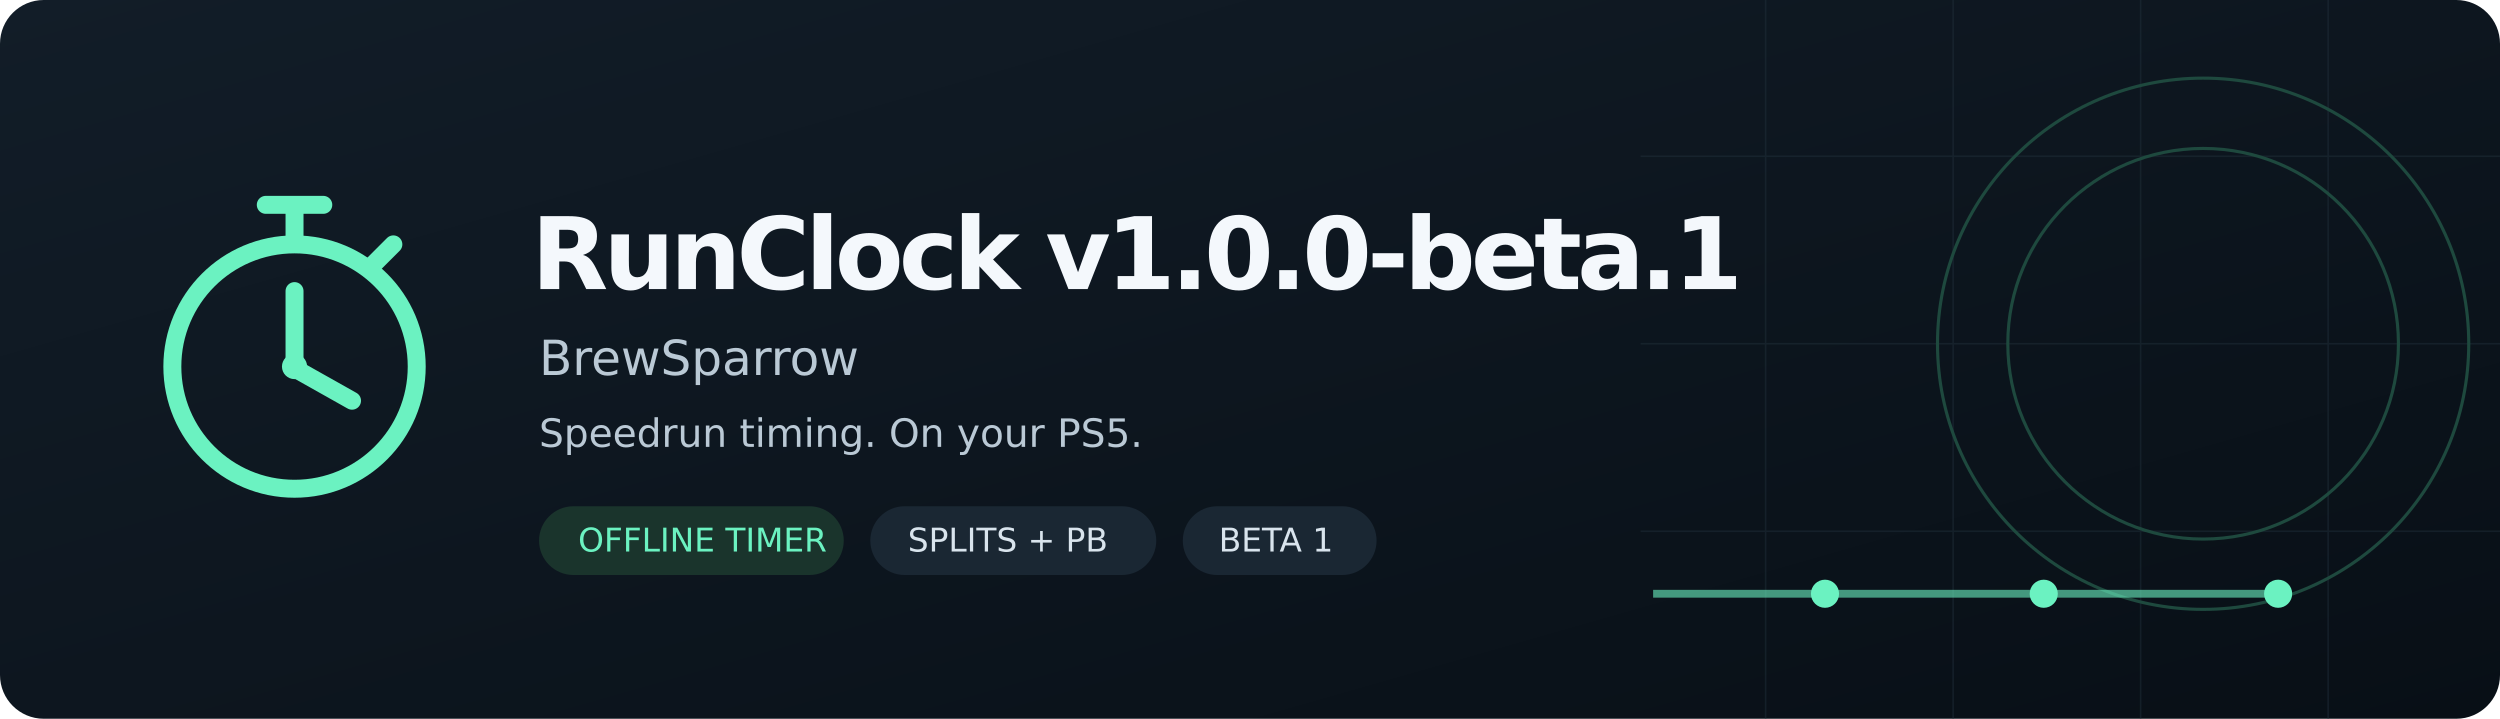
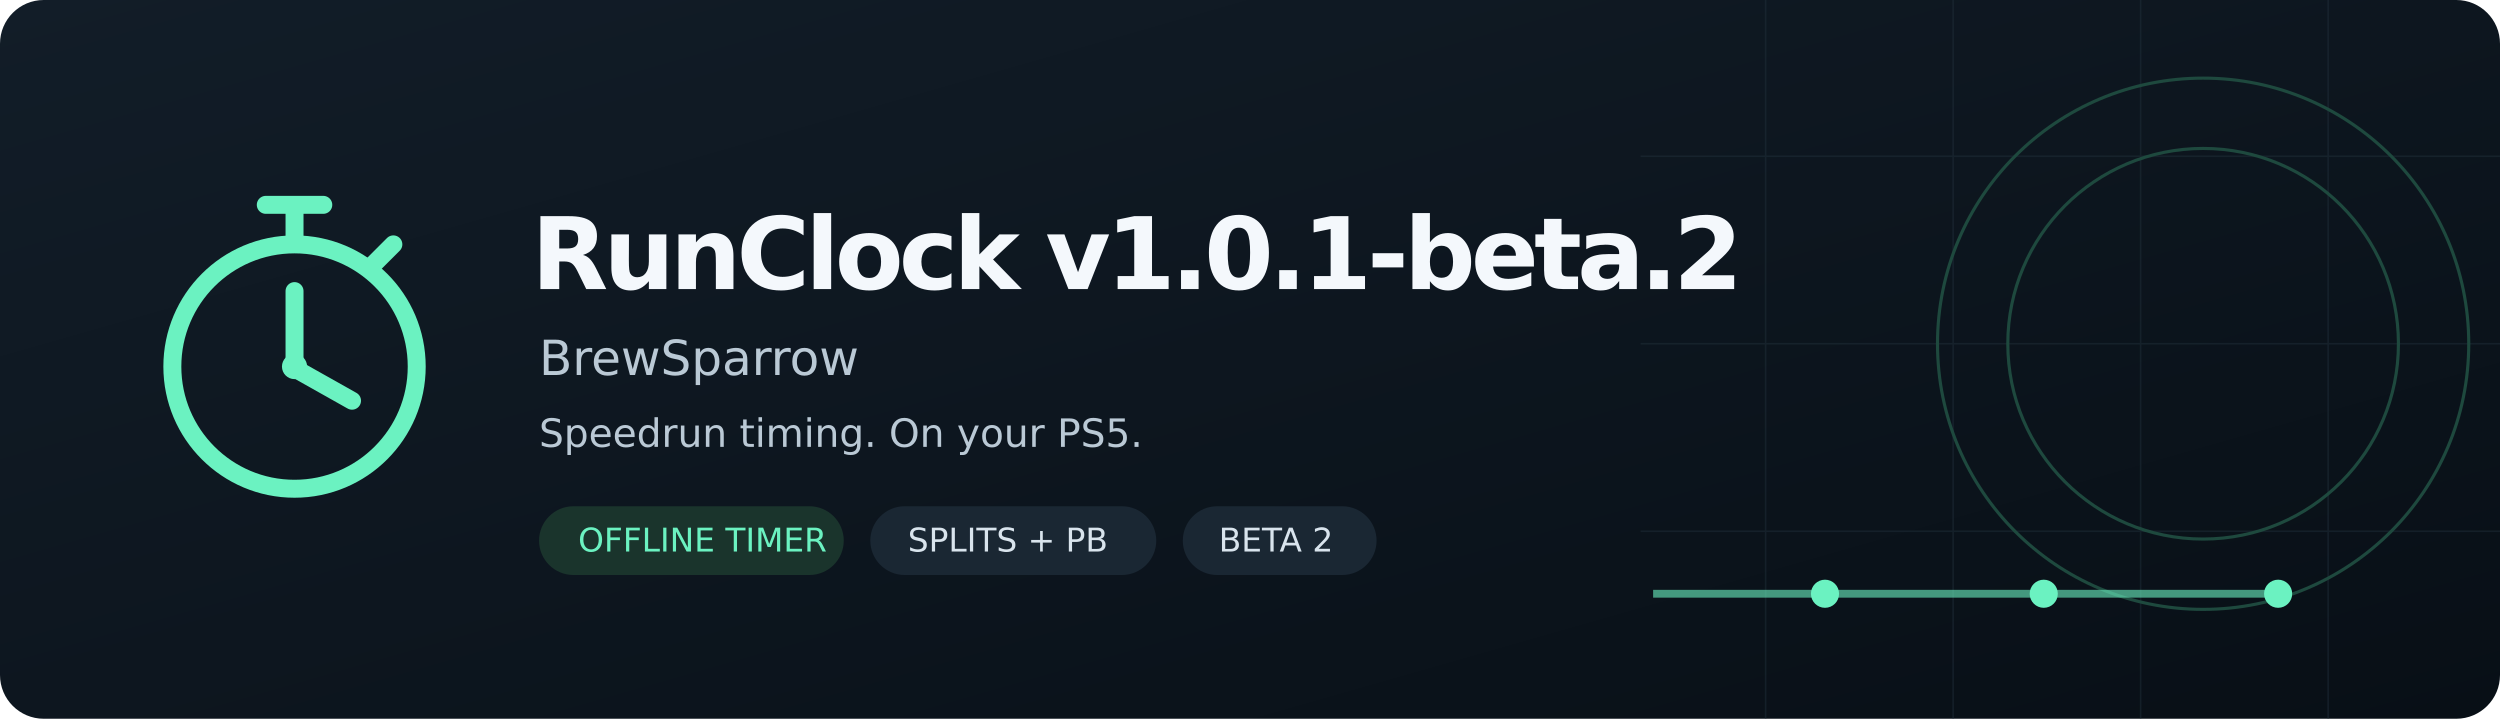
- <svg xmlns="http://www.w3.org/2000/svg" width="1600" height="460" viewBox="0 0 1600 460" role="img" aria-label="RunClock v1.0.0-beta.1 by BrewSparrow: offline speedrun timing for PS5">
+ <svg xmlns="http://www.w3.org/2000/svg" width="1600" height="460" viewBox="0 0 1600 460" role="img" aria-label="RunClock v1.0.1-beta.2 by BrewSparrow: offline speedrun timing for PS5">
  <defs>
    <linearGradient id="bg" x2="1" y2="1">
      <stop stop-color="#121D28" />
      <stop offset="1" stop-color="#080F16" />
    </linearGradient>
  </defs>
  <rect width="1600" height="460" rx="28" fill="url(#bg)" />
  <path d="M1130 0v460M1250 0v460M1370 0v460M1490 0v460M1050 100h550M1050 220h550M1050 340h550" stroke="#22313C" opacity=".45" />
  <circle cx="1410" cy="220" r="170" fill="none" stroke="#1E493E" stroke-width="2" />
  <circle cx="1410" cy="220" r="125" fill="none" stroke="#1E493E" stroke-width="2" />
  <g transform="translate(85 115) scale(1.15)">
    <g fill="none" stroke="#6BF2C1" stroke-width="10" stroke-linecap="round" stroke-linejoin="round">
      <path d="M74 14h32m-16 0v18m43 16 12-12" />
      <circle cx="90" cy="104" r="68" />
      <path d="M90 62v43l32 18" />
    </g>
    <circle cx="90" cy="104" r="7" fill="#6BF2C1" />
  </g>
-   <text x="340" y="185" font-family="DejaVu Sans,sans-serif" font-size="64" font-weight="700" fill="#F4F8FC" letter-spacing="-3">RunClock v1.0.0-beta.1</text>
+   <text x="340" y="185" font-family="DejaVu Sans,sans-serif" font-size="64" font-weight="700" fill="#F4F8FC" letter-spacing="-3">RunClock v1.0.1-beta.2</text>
  <text x="345" y="240" font-family="DejaVu Sans,sans-serif" font-size="31" fill="#BAC9D5">BrewSparrow</text>
  <text x="345" y="286" font-family="DejaVu Sans,sans-serif" font-size="25" fill="#BAC9D5">Speedrun timing. On your PS5.</text>
  <g font-family="DejaVu Sans,sans-serif" font-size="21">
    <rect x="345" y="324" width="195" height="44" rx="22" fill="#1A342C" />
    <text x="370" y="353" fill="#6BF2C1">OFFLINE TIMER</text>
    <rect x="557" y="324" width="183" height="44" rx="22" fill="#1A2733" />
    <text x="581" y="353" fill="#D9E4ED">SPLITS + PB</text>
    <rect x="757" y="324" width="124" height="44" rx="22" fill="#1A2733" />
-     <text x="780" y="353" fill="#D9E4ED">BETA 1</text>
+     <text x="780" y="353" fill="#D9E4ED">BETA 2</text>
  </g>
  <path d="M1058 380h400" stroke="#6BF2C1" stroke-width="5" opacity=".6" />
  <circle cx="1168" cy="380" r="9" fill="#6BF2C1" />
  <circle cx="1308" cy="380" r="9" fill="#6BF2C1" />
  <circle cx="1458" cy="380" r="9" fill="#6BF2C1" />
</svg>
